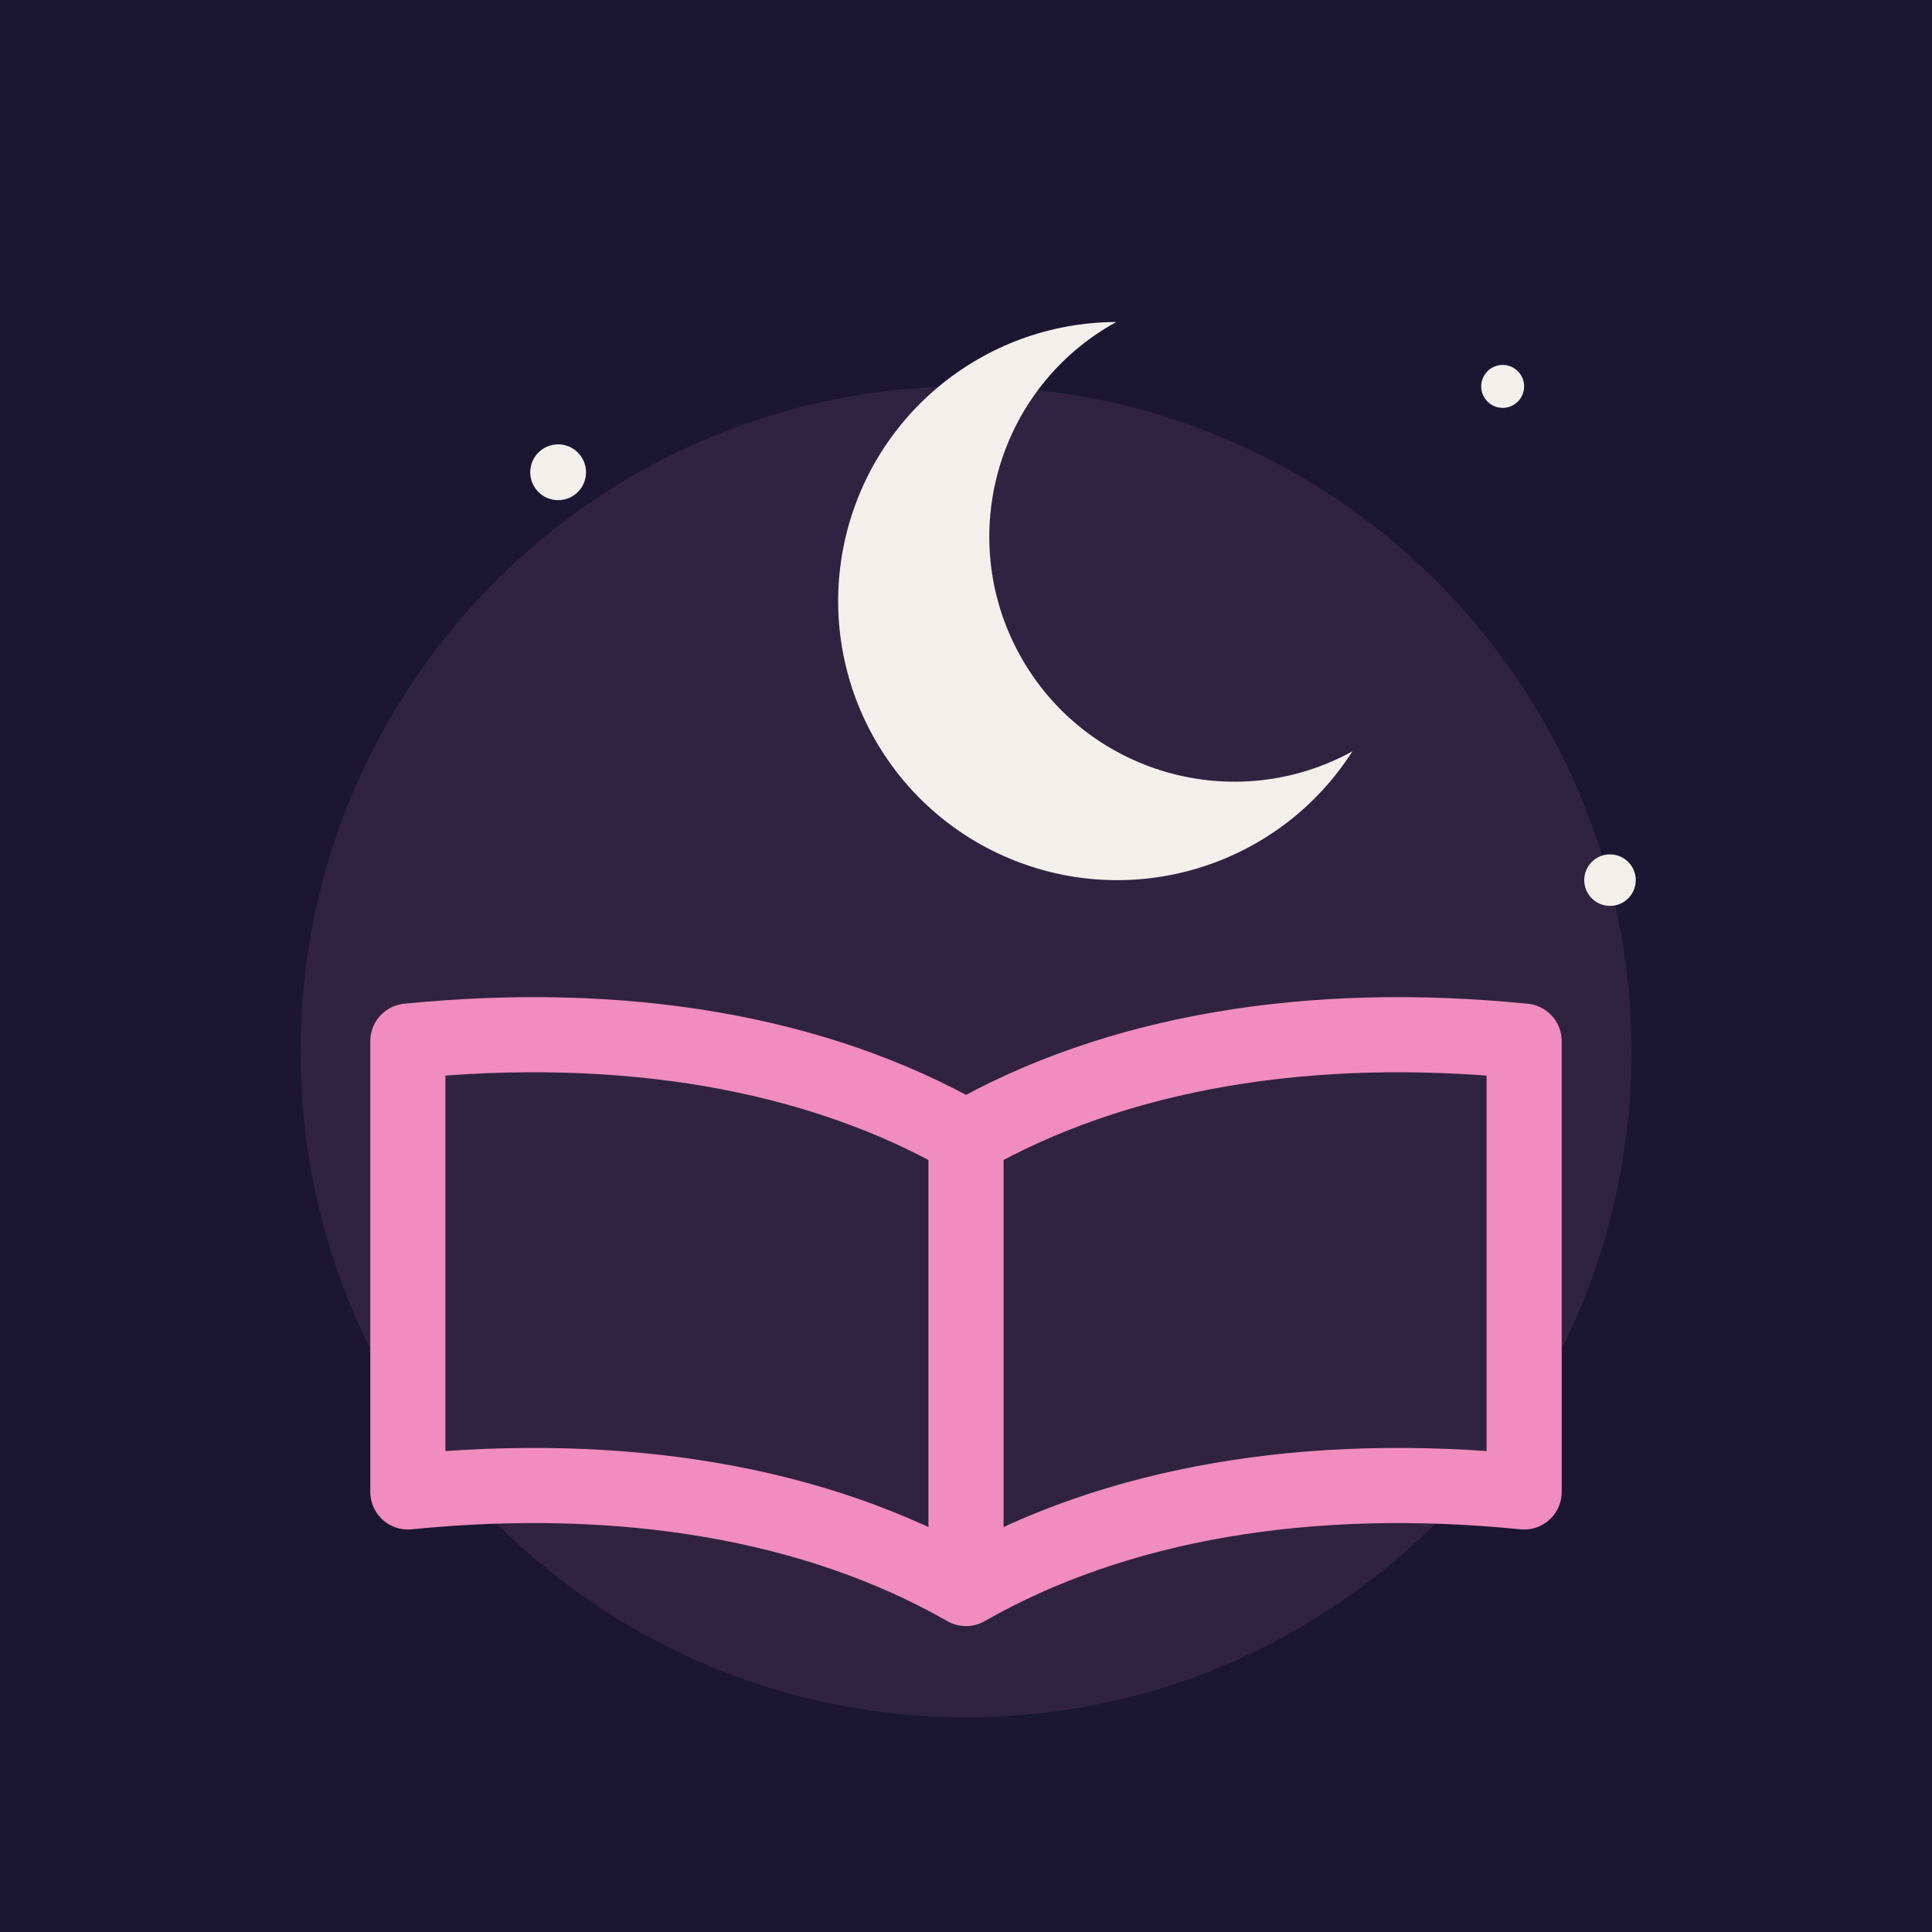
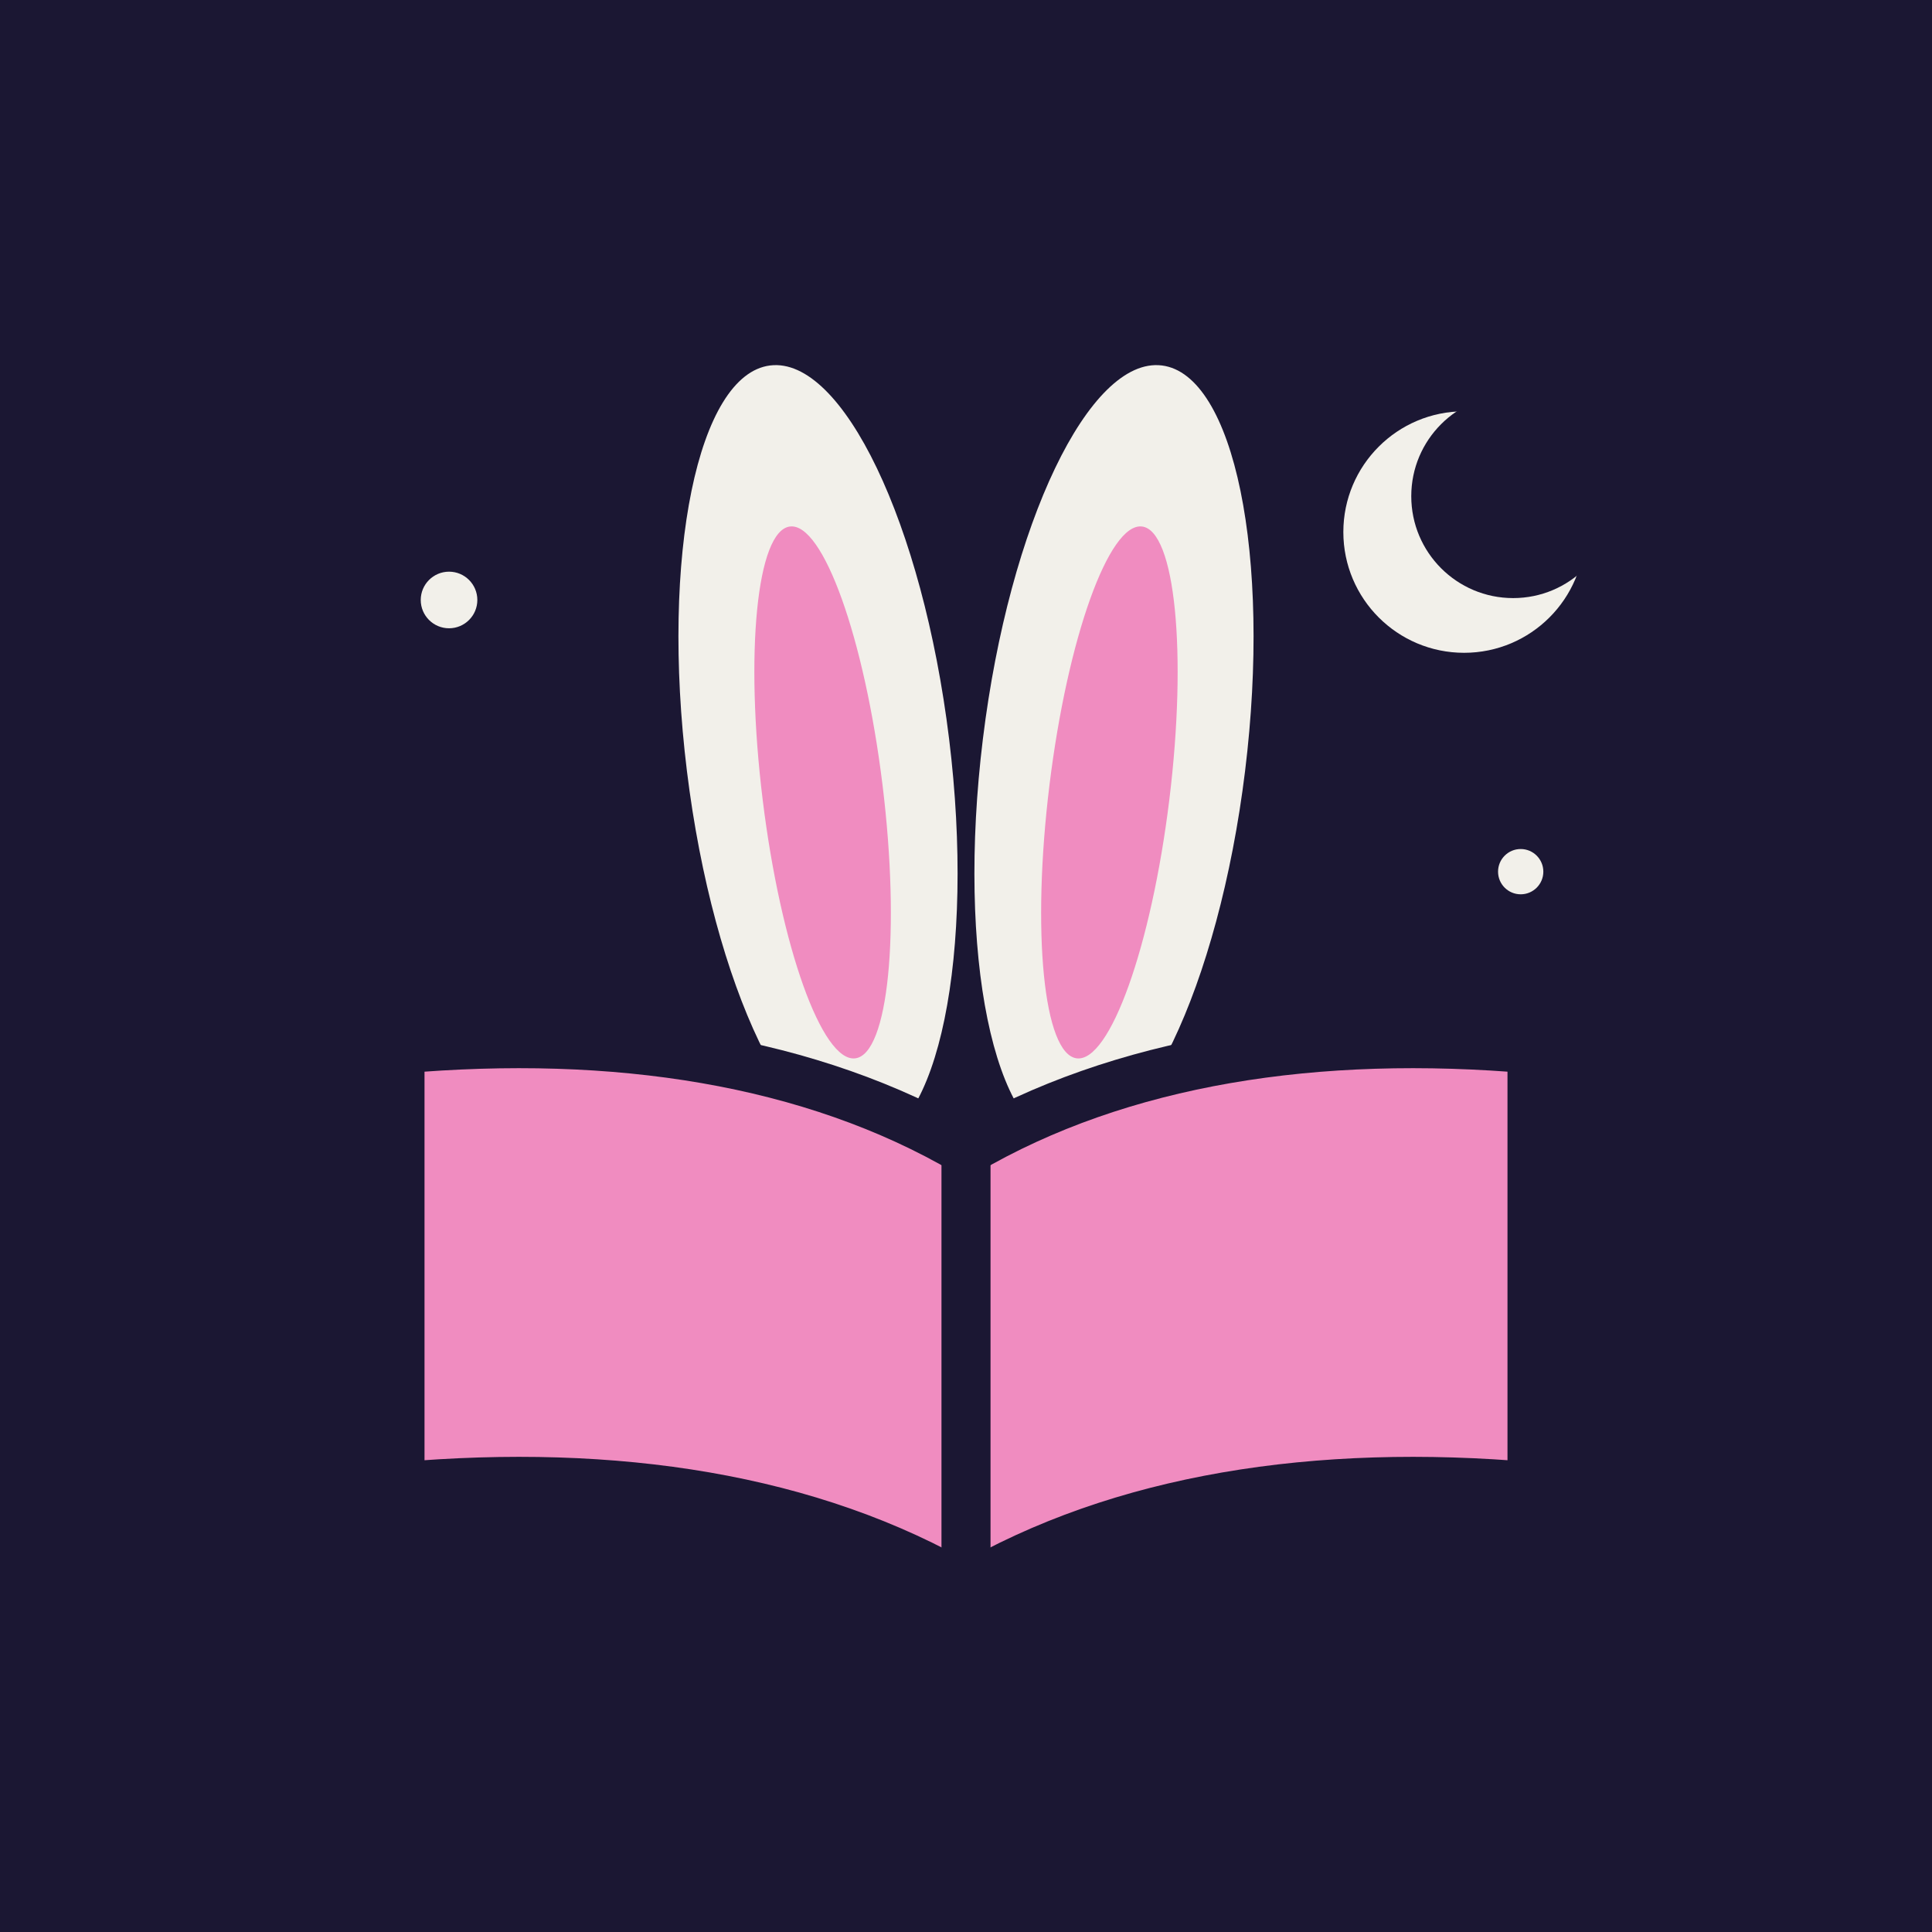
- <svg xmlns="http://www.w3.org/2000/svg" viewBox="0 0 180 180" width="180" height="180">
-   <rect width="180" height="180" fill="#1b1733" />
-   <circle cx="90" cy="98" r="62" fill="#f08cc0" fill-opacity="0.10" />
-   <path d="M104 30a26 26 0 1 0 22 40 22 22 0 0 1-22-40z" fill="#f2f0ea" />
-   <circle cx="52" cy="44" r="2.6" fill="#f2f0ea" />
-   <circle cx="140" cy="36" r="2" fill="#f2f0ea" />
-   <circle cx="150" cy="82" r="2.4" fill="#f2f0ea" />
-   <path d="M90 106c-14-8-32-11-52-9v42c20-2 38 1 52 9 14-8 32-11 52-9V97c-20-2-38 1-52 9zM90 106v42" fill="none" stroke="#f08cc0" stroke-width="7" stroke-linecap="round" stroke-linejoin="round" />
+ <svg xmlns="http://www.w3.org/2000/svg" viewBox="0 0 1024 1024" width="1024" height="1024">
+   <rect width="1024" height="1024" fill="#1b1733" />
+   <circle cx="776" cy="282" r="64" fill="#f2f0ea" />
+   <circle cx="802" cy="263" r="54" fill="#1b1733" />
+   <circle cx="238" cy="318" r="15" fill="#f2f0ea" />
+   <circle cx="806" cy="462" r="12" fill="#f2f0ea" />
+   <g transform="rotate(-7 436 420)">
+     <ellipse cx="436" cy="400" rx="70" ry="208" fill="#f2f0ea" />
+     <ellipse cx="436" cy="420" rx="32" ry="142" fill="#f08cc0" />
+   </g>
+   <g transform="rotate(7 588 420)">
+     <ellipse cx="588" cy="400" rx="70" ry="208" fill="#f2f0ea" />
+     <ellipse cx="588" cy="420" rx="32" ry="142" fill="#f08cc0" />
+   </g>
+   <path d="M512 610c-82-48-186-64-300-54v232c114-10 218 6 300 54 82-48 186-64 300-54V556c-114-10-218 6-300 54z" fill="#f08cc0" stroke="#1b1733" stroke-width="26" stroke-linejoin="round" />
+   <path d="M512 618v216" stroke="#1b1733" stroke-width="26" stroke-linecap="round" />
</svg>
